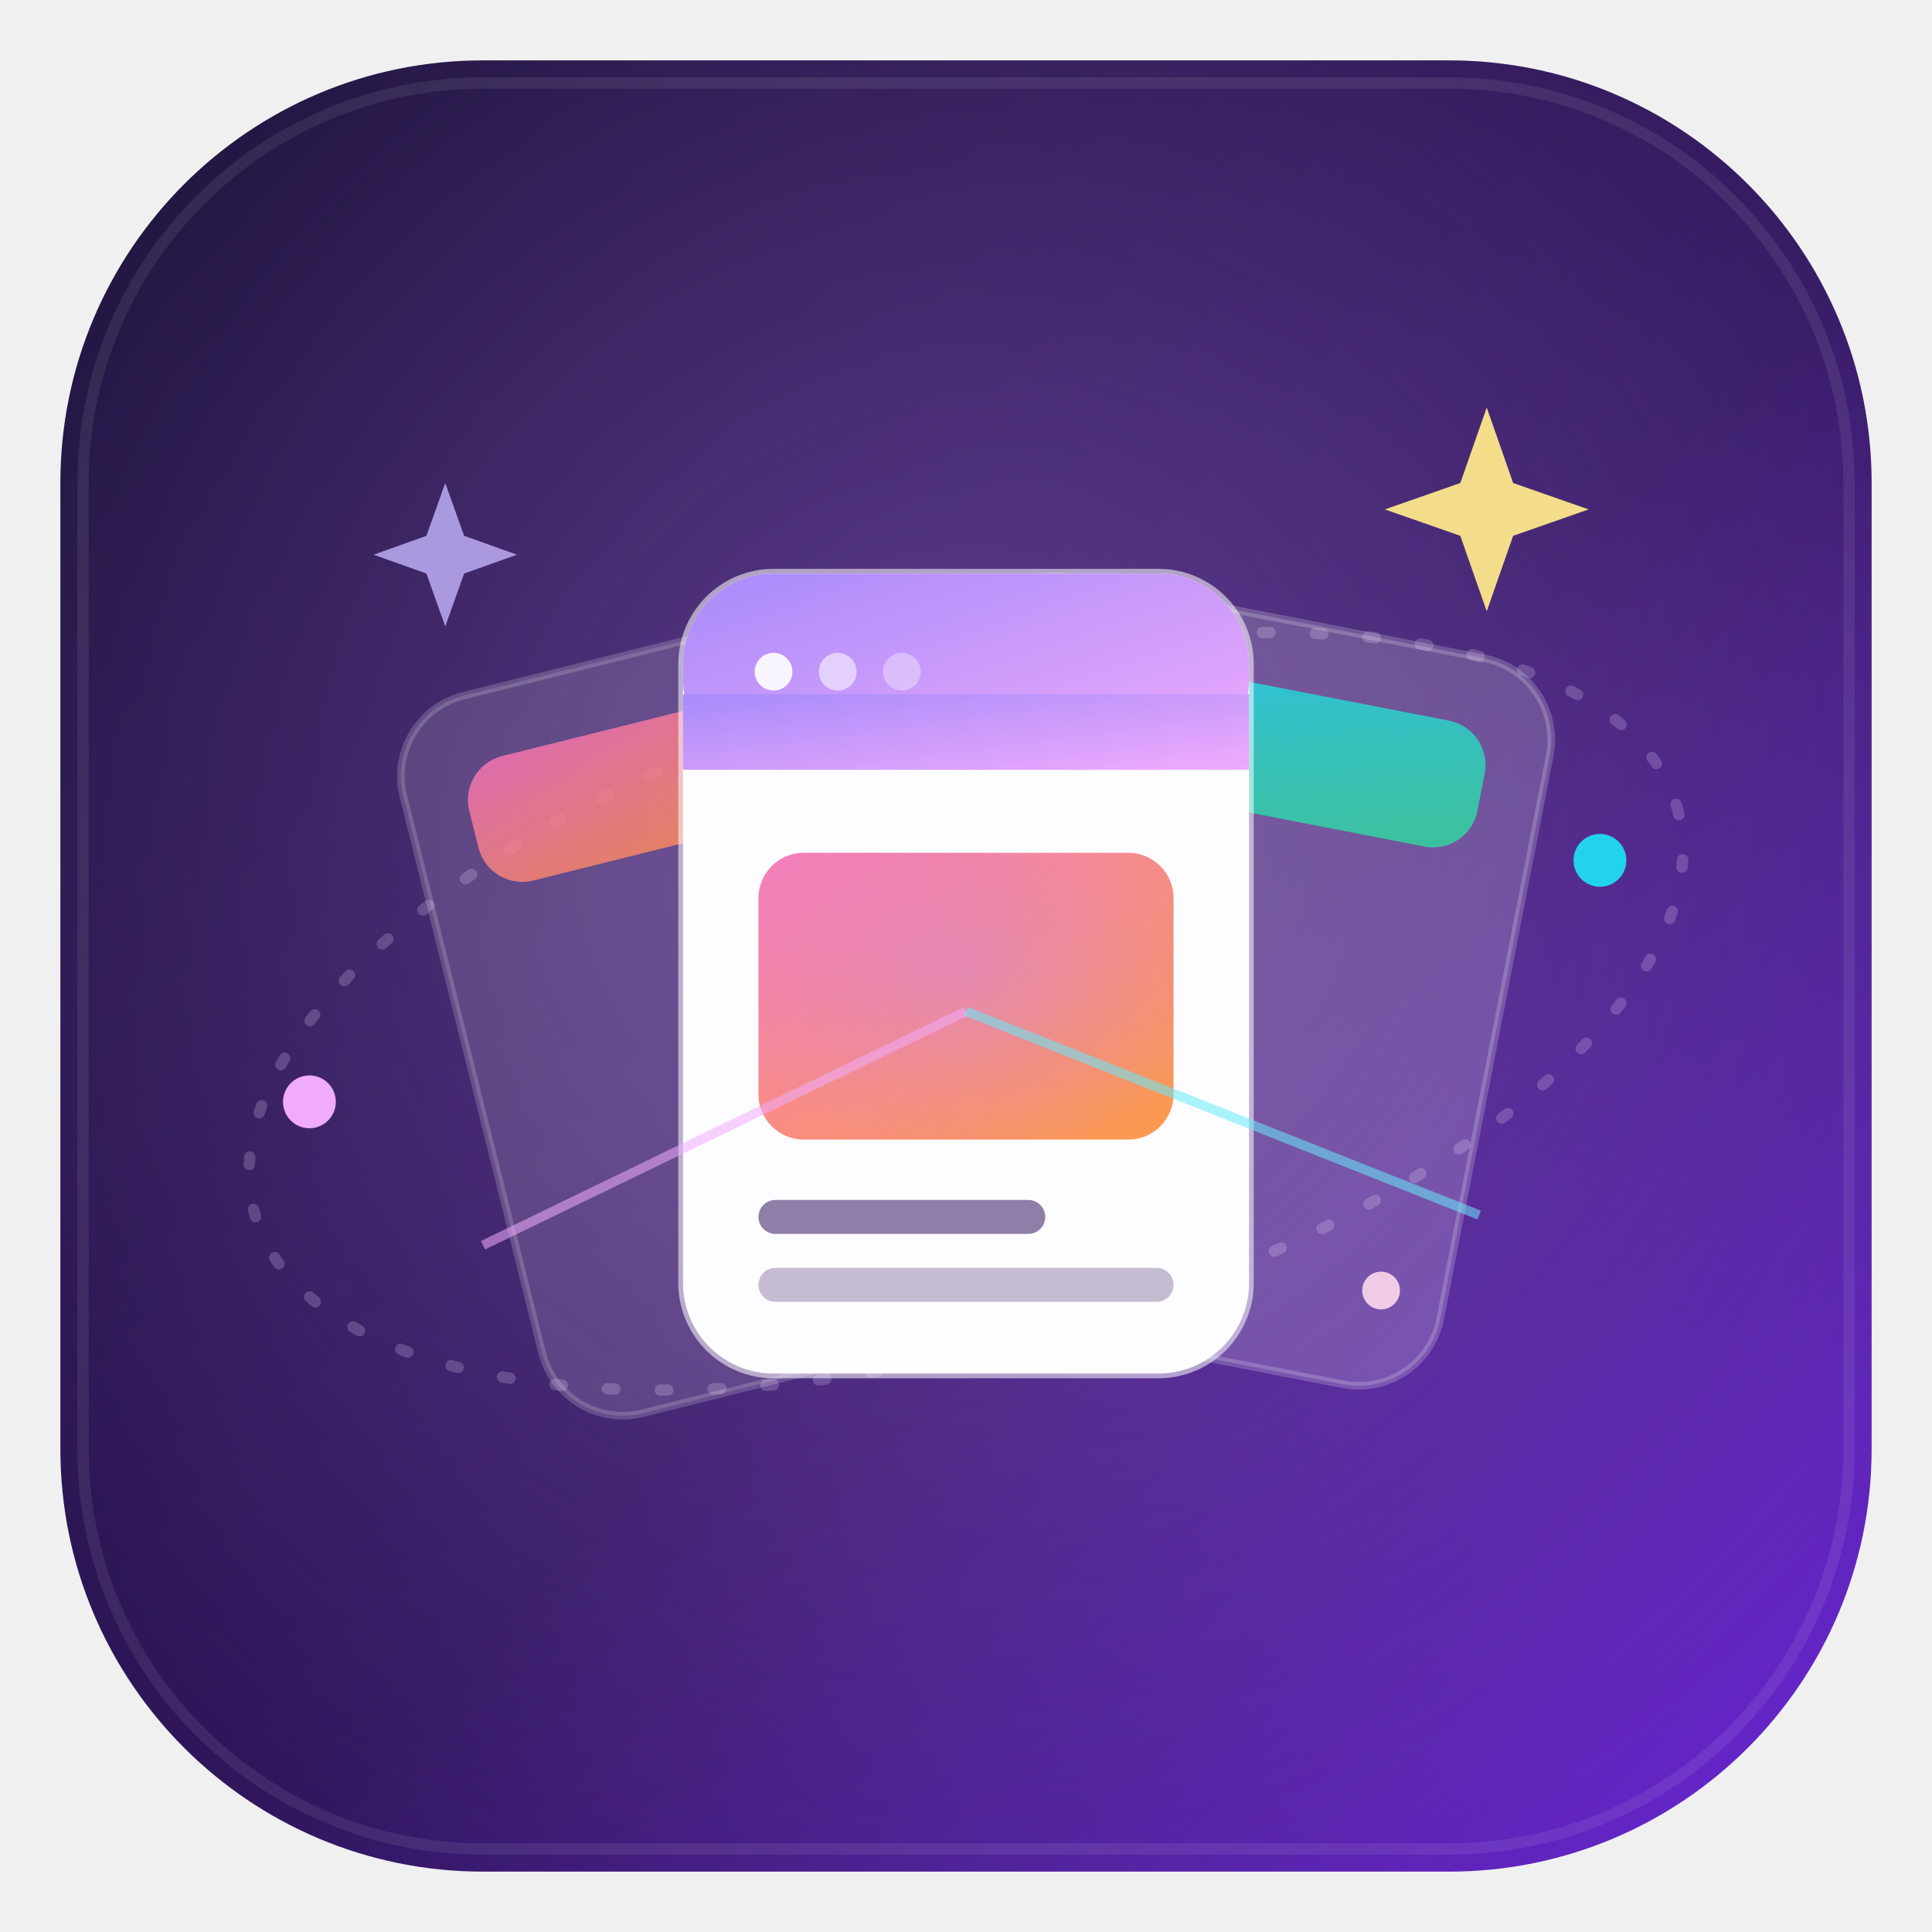
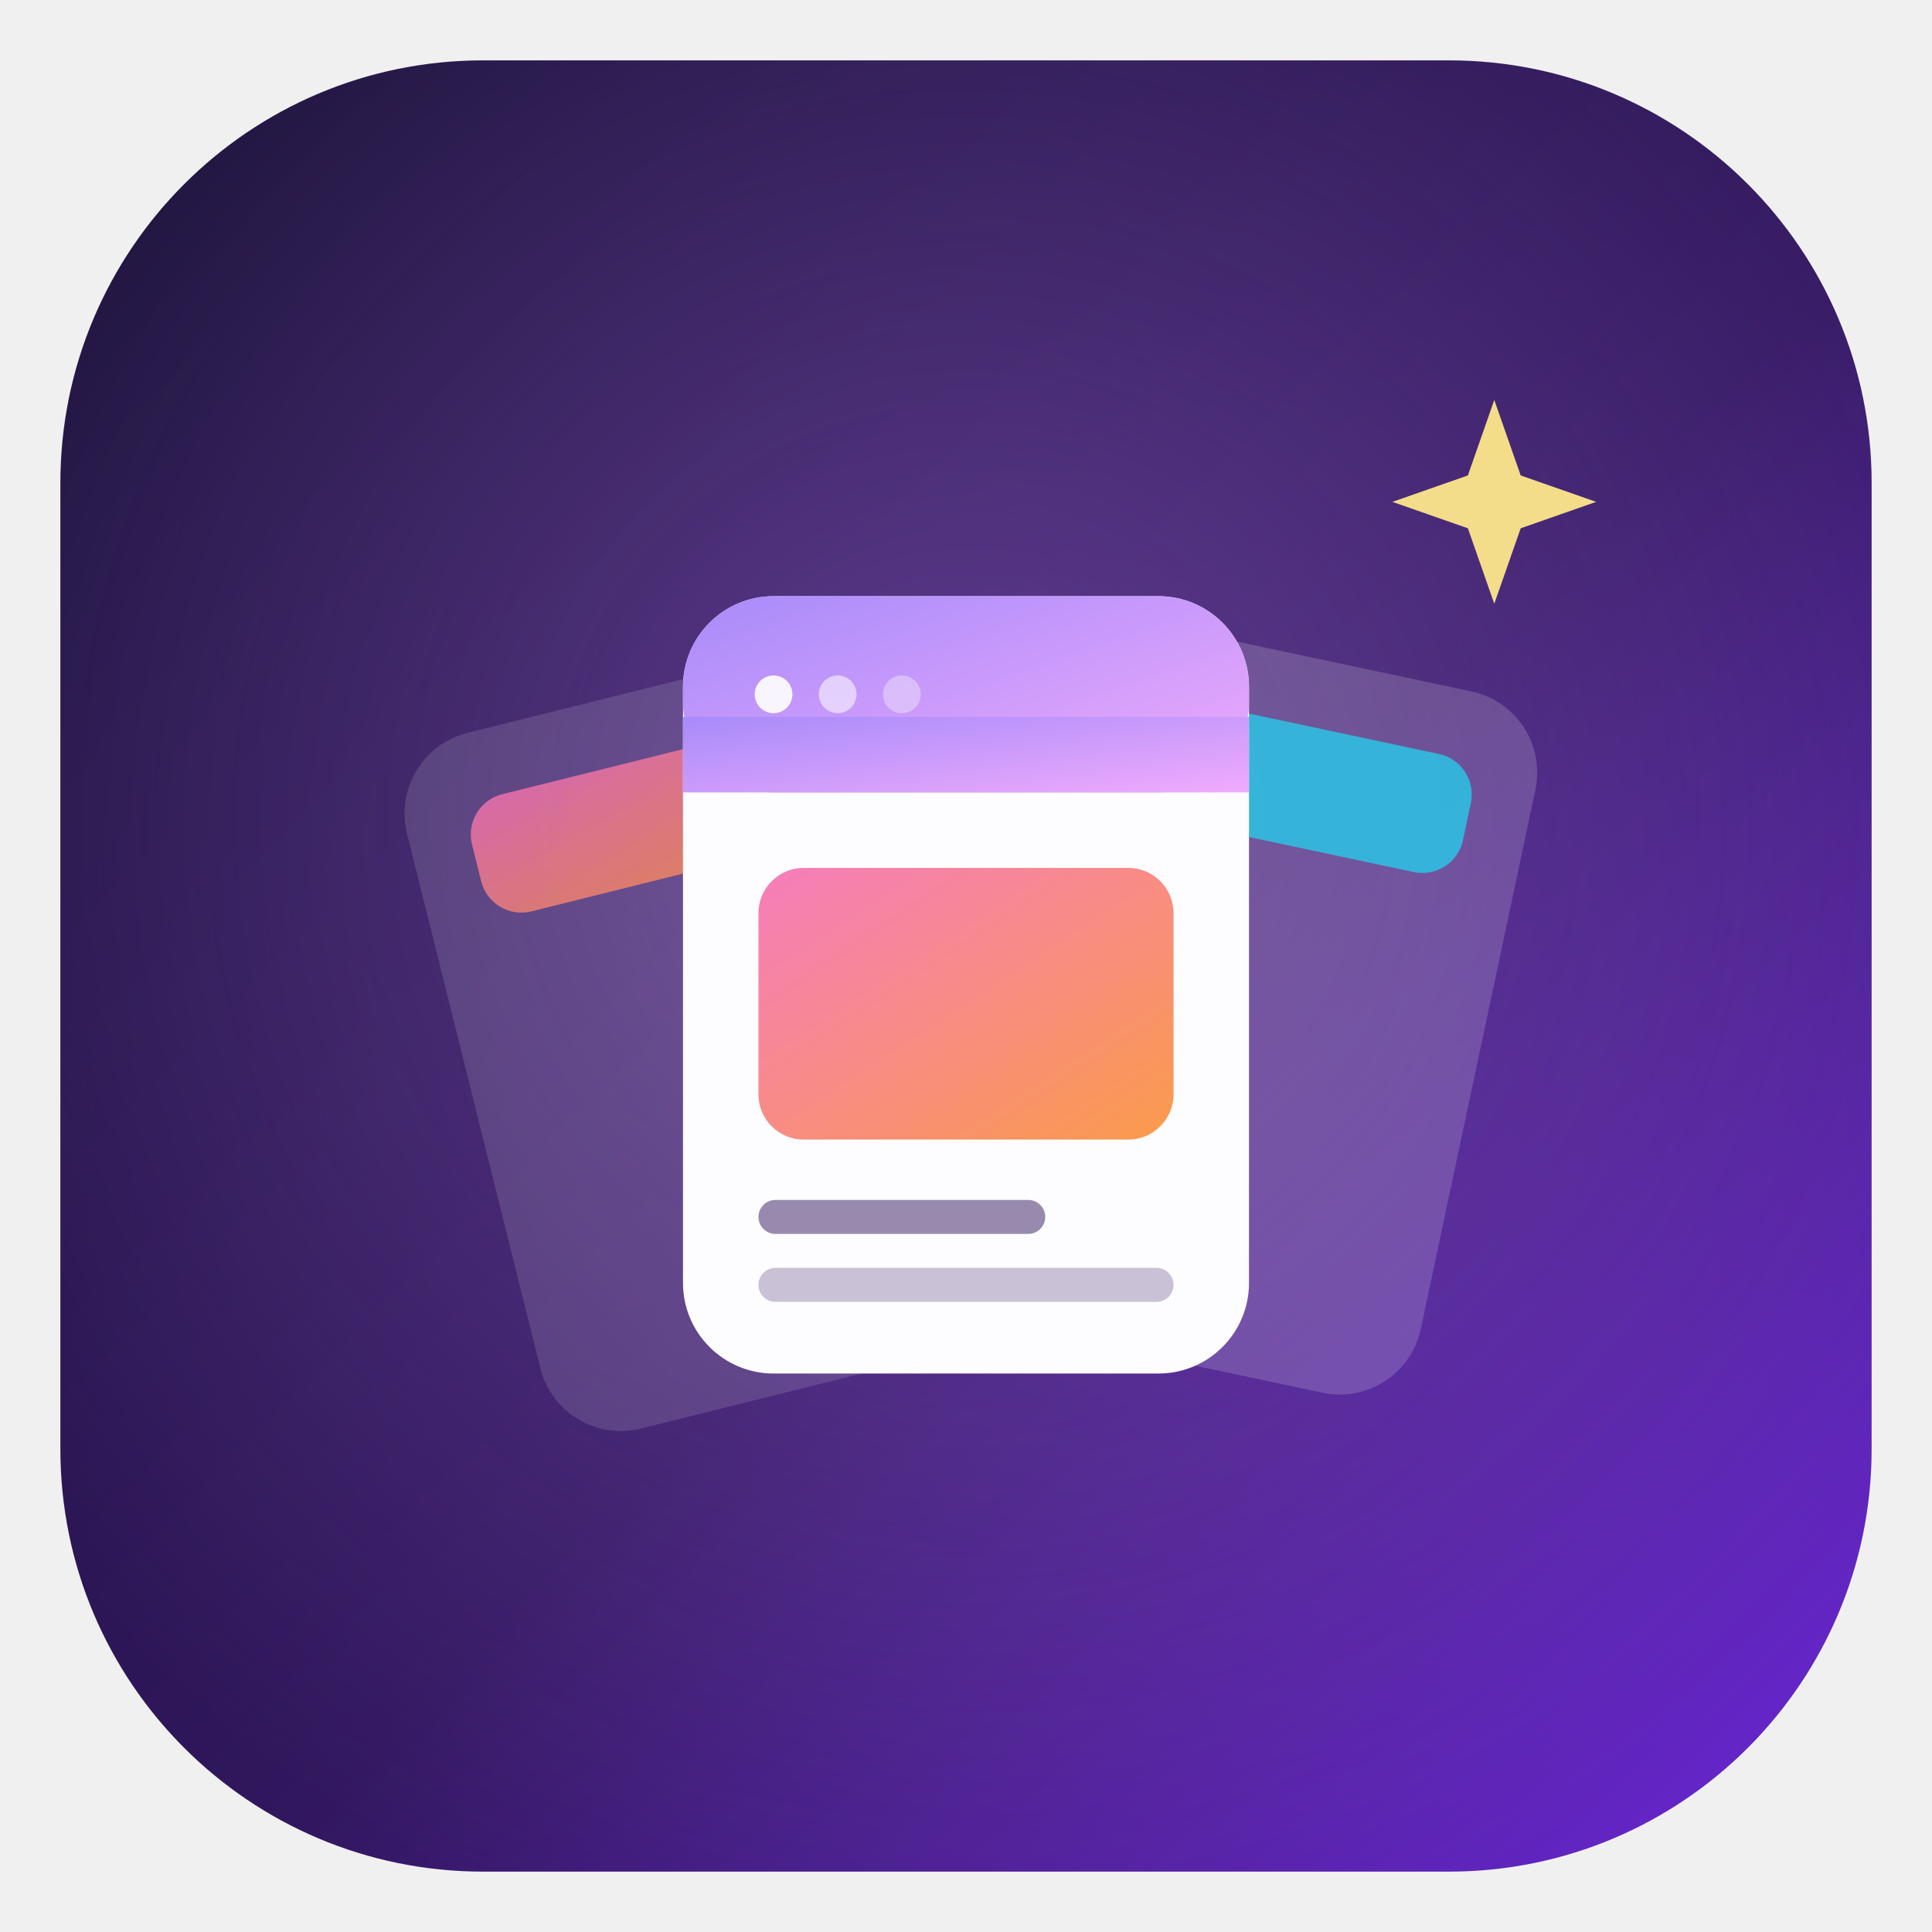
<svg xmlns="http://www.w3.org/2000/svg" viewBox="0 0 512 512" width="512" height="512">
  <defs>
-     <linearGradient id="bg" x1="0" y1="0" x2="1" y2="1">
+     <linearGradient id="lbg" x1="0" y1="0" x2="1" y2="1">
      <stop offset="0" stop-color="#171034" />
      <stop offset=".55" stop-color="#31175e" />
      <stop offset="1" stop-color="#6d28d9" />
    </linearGradient>
-     <linearGradient id="cardA" x1="0" y1="0" x2="1" y2="1">
+     <linearGradient id="lcardA" x1="0" y1="0" x2="1" y2="1">
      <stop offset="0" stop-color="#f472b6" />
      <stop offset="1" stop-color="#fb923c" />
    </linearGradient>
-     <linearGradient id="cardB" x1="0" y1="0" x2="1" y2="1">
-       <stop offset="0" stop-color="#22d3ee" />
-       <stop offset="1" stop-color="#34d399" />
-     </linearGradient>
-     <linearGradient id="cardC" x1="0" y1="0" x2="1" y2="1">
+     <linearGradient id="lcardC" x1="0" y1="0" x2="1" y2="1">
      <stop offset="0" stop-color="#a78bfa" />
      <stop offset="1" stop-color="#f0abfc" />
    </linearGradient>
-     <radialGradient id="glow" cx=".5" cy=".42" r=".65">
+     <radialGradient id="lglow" cx=".5" cy=".42" r=".65">
      <stop offset="0" stop-color="#c084fc" stop-opacity=".35" />
      <stop offset="1" stop-color="#c084fc" stop-opacity="0" />
    </radialGradient>
  </defs>
-   <rect x="16" y="16" width="480" height="480" rx="112" fill="url(#bg)" />
-   <rect x="16" y="16" width="480" height="480" rx="112" fill="url(#glow)" />
-   <rect x="22" y="22" width="468" height="468" rx="106" fill="none" stroke="#ffffff" stroke-opacity=".08" stroke-width="3" />
-   <ellipse cx="256" cy="268" rx="196" ry="88" fill="none" stroke="#e9d5ff" stroke-opacity=".22" stroke-width="3" stroke-dasharray="2 12" stroke-linecap="round" transform="rotate(-16 256 268)" />
-   <circle cx="82" cy="292" r="7" fill="#f0abfc" />
-   <circle cx="424" cy="228" r="7" fill="#22d3ee" />
-   <circle cx="366" cy="342" r="5" fill="#fbcfe8" fill-opacity=".9" />
-   <g transform="rotate(-14 200 262)">
-     <rect x="122" y="168" width="156" height="196" rx="22" fill="#ffffff" fill-opacity=".14" stroke="#ffffff" stroke-opacity=".18" stroke-width="2" />
-     <rect x="138" y="186" width="124" height="34" rx="12" fill="url(#cardA)" opacity=".85" />
+   <rect x="16" y="16" width="480" height="480" rx="112" fill="url(#lbg)" />
+   <rect x="16" y="16" width="480" height="480" rx="112" fill="url(#lglow)" />
+   <g transform="rotate(-14 200 268)">
+     <rect x="122" y="178" width="150" height="190" rx="22" fill="#ffffff" fill-opacity=".13" />
+     <rect x="138" y="196" width="118" height="32" rx="11" fill="url(#lcardA)" opacity=".8" />
  </g>
-   <g transform="rotate(11 320 258)">
-     <rect x="242" y="162" width="156" height="196" rx="22" fill="#ffffff" fill-opacity=".18" stroke="#ffffff" stroke-opacity=".2" stroke-width="2" />
-     <rect x="258" y="180" width="124" height="34" rx="12" fill="url(#cardB)" opacity=".85" />
+   <g transform="rotate(12 318 262)">
+     <rect x="244" y="170" width="150" height="190" rx="22" fill="#ffffff" fill-opacity=".17" />
+     <rect x="260" y="188" width="118" height="32" rx="11" fill="#22d3ee" opacity=".75" />
  </g>
-   <g filter="none">
-     <rect x="181" y="152" width="150" height="212" rx="24" fill="#fdfcff" />
-     <rect x="181" y="152" width="150" height="212" rx="24" fill="none" stroke="#ffffff" stroke-opacity=".55" stroke-width="2.5" />
-     <rect x="181" y="152" width="150" height="52" rx="24" fill="url(#cardC)" />
-     <rect x="181" y="184" width="150" height="20" fill="url(#cardC)" />
-     <circle cx="205" cy="178" r="5" fill="#ffffff" fill-opacity=".9" />
-     <circle cx="222" cy="178" r="5" fill="#ffffff" fill-opacity=".55" />
-     <circle cx="239" cy="178" r="5" fill="#ffffff" fill-opacity=".35" />
-     <rect x="201" y="226" width="110" height="76" rx="12" fill="url(#cardA)" opacity=".92" />
-     <rect x="201" y="226" width="110" height="76" rx="12" fill="url(#glow)" />
-     <rect x="201" y="318" width="76" height="9" rx="4.5" fill="#31175e" opacity=".55" />
-     <rect x="201" y="336" width="110" height="9" rx="4.5" fill="#31175e" opacity=".28" />
-   </g>
-   <g>
-     <line x1="256" y1="268" x2="128" y2="330" stroke="#f0abfc" stroke-opacity=".55" stroke-width="2.5" />
-     <line x1="256" y1="268" x2="392" y2="322" stroke="#67e8f9" stroke-opacity=".55" stroke-width="2.5" />
-     <circle cx="256" cy="268" r="0" fill="none" />
-   </g>
-   <path d="M394 108 l7 20 20 7 -20 7 -7 20 -7 -20 -20 -7 20 -7 z" fill="#fde68a" opacity=".95" />
-   <path d="M118 128 l5 14 14 5 -14 5 -5 14 -5 -14 -14 -5 14 -5 z" fill="#c4b5fd" opacity=".8" />
+   <rect x="181" y="158" width="150" height="206" rx="24" fill="#fdfcff" />
+   <rect x="181" y="158" width="150" height="52" rx="24" fill="url(#lcardC)" />
+   <rect x="181" y="190" width="150" height="20" fill="url(#lcardC)" />
+   <circle cx="205" cy="184" r="5" fill="#ffffff" fill-opacity=".9" />
+   <circle cx="222" cy="184" r="5" fill="#ffffff" fill-opacity=".55" />
+   <circle cx="239" cy="184" r="5" fill="#ffffff" fill-opacity=".35" />
+   <rect x="201" y="230" width="110" height="72" rx="12" fill="url(#lcardA)" opacity=".92" />
+   <rect x="201" y="318" width="76" height="9" rx="4.5" fill="#31175e" opacity=".5" />
+   <rect x="201" y="336" width="110" height="9" rx="4.5" fill="#31175e" opacity=".26" />
+   <path d="M396 106 l7 20 20 7 -20 7 -7 20 -7 -20 -20 -7 20 -7 z" fill="#fde68a" opacity=".95" />
</svg>
